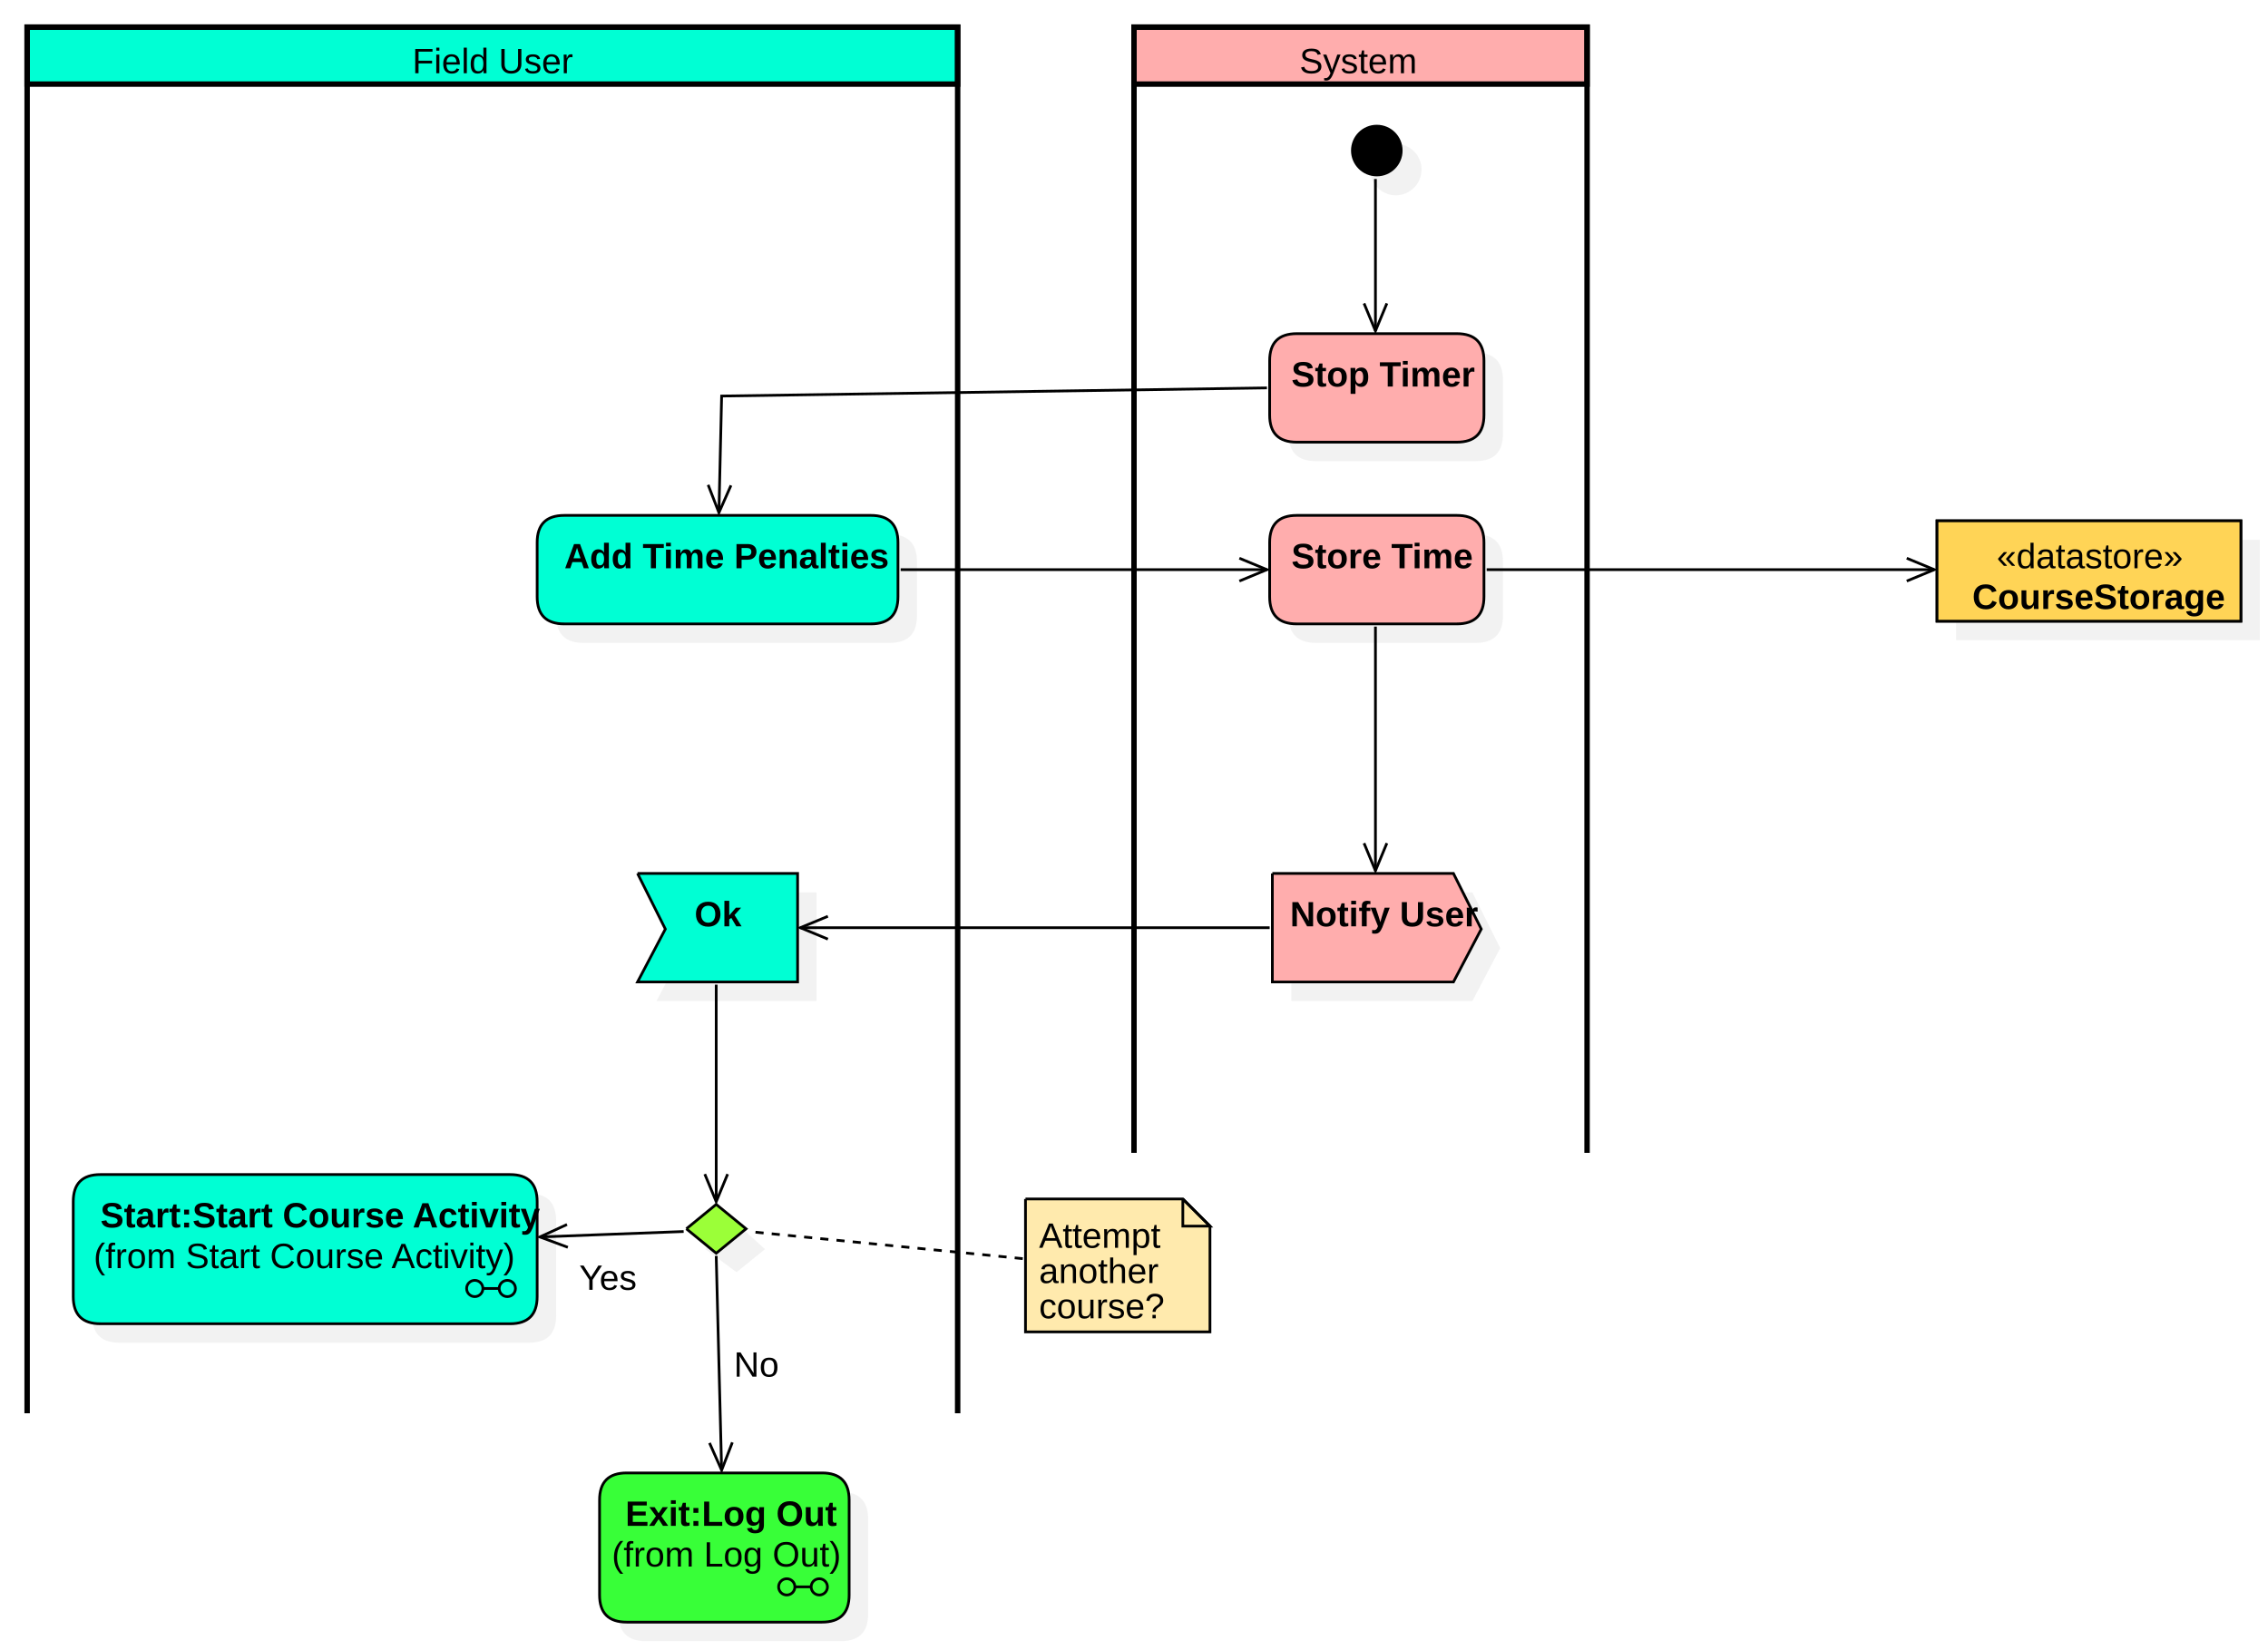
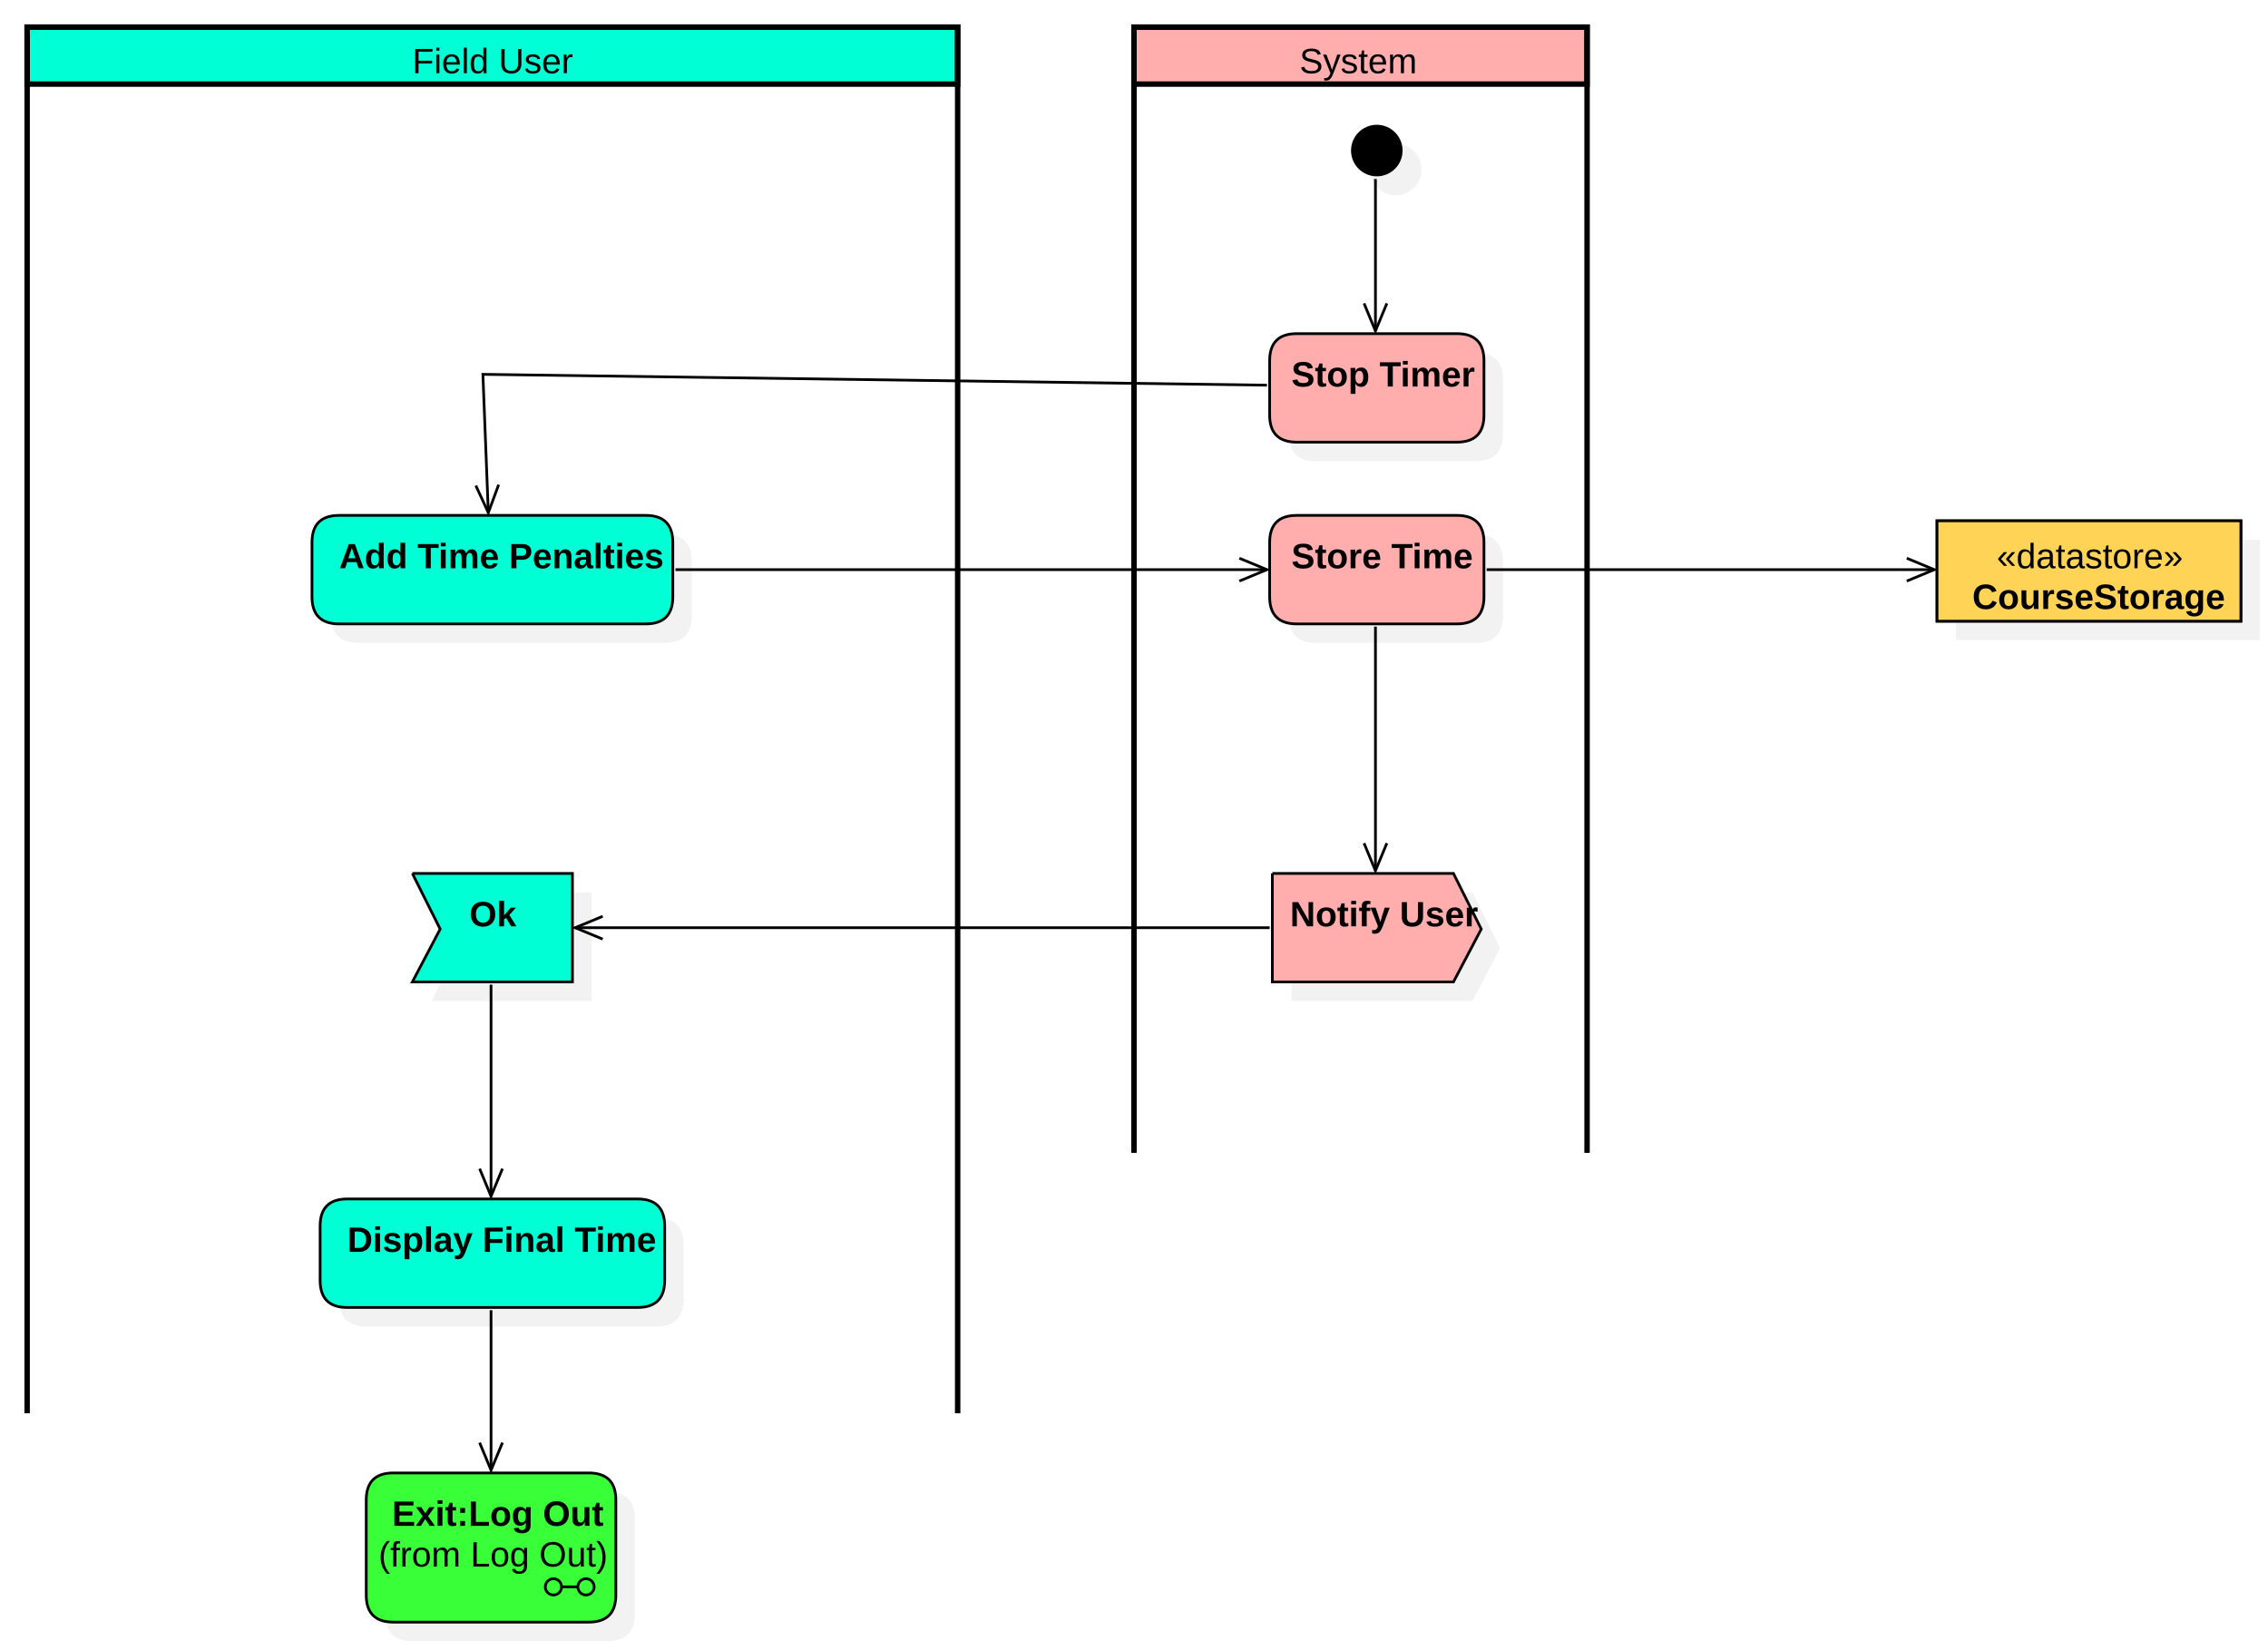
<svg xmlns="http://www.w3.org/2000/svg" version="1.1" width="836" height="608">
  <defs />
  <g>
    <g transform="translate(-54,-70) scale(1,1)">
      <rect fill="#00ffd4" stroke="none" x="64" y="80" width="343" height="21" />
    </g>
    <g transform="translate(-54,-70) scale(1,1)">
      <path fill="none" stroke="#000000" d="M 64 80 L 407 80 L 407 101 L 64 101 L 64 80 Z Z" stroke-miterlimit="10" stroke-width="2" />
    </g>
    <g transform="translate(-54,-70) scale(1,1)">
      <path fill="none" stroke="#000000" d="M 64 591 L 64 80 L 407 80 L 407 591" stroke-miterlimit="10" stroke-width="2" />
    </g>
    <g transform="translate(-54,-70) scale(1,1)">
      <g>
        <path fill="none" stroke="none" />
        <text fill="#000000" stroke="none" font-family="Arial" font-size="13px" font-style="normal" font-weight="normal" text-decoration="none" x="206" y="97">Field User</text>
      </g>
    </g>
    <g transform="translate(-54,-70) scale(1,1)">
      <path fill="#C0C0C0" stroke="none" d="M 559 132.5 C 559 127.253 563.253 123 568.5 123 C 573.747 123 578 127.253 578 132.5 C 578 137.747 573.747 142 568.5 142 C 563.253 142 559 137.747 559 132.5 Z" opacity="0.2" />
    </g>
    <g transform="translate(-54,-70) scale(1,1)">
      <path fill="#000000" stroke="none" d="M 552 125.5 C 552 120.253 556.253 116 561.5 116 C 566.747 116 571 120.253 571 125.5 C 571 130.747 566.747 135 561.5 135 C 556.253 135 552 130.747 552 125.5 Z" />
    </g>
    <g transform="translate(-54,-70) scale(1,1)">
      <path fill="#C0C0C0" stroke="none" d="M 539 200 L 598 200 Q 608 200 608 210 L 608 230 Q 608 240 598 240 L 539 240 Q 529 240 529 230 L 529 210 Q 529 200 539 200 Z" opacity="0.2" />
    </g>
    <g transform="translate(-54,-70) scale(1,1)">
      <path fill="#ffadad" stroke="none" d="M 532 193 L 591 193 Q 601 193 601 203 L 601 223 Q 601 233 591 233 L 532 233 Q 522 233 522 223 L 522 203 Q 522 193 532 193 Z" />
    </g>
    <g transform="translate(-54,-70) scale(1,1)">
      <path fill="none" stroke="#000000" d="M 532 193 L 591 193 Q 601 193 601 203 L 601 223 Q 601 233 591 233 L 532 233 Q 522 233 522 223 L 522 203 Q 522 193 532 193 Z" stroke-miterlimit="10" />
    </g>
    <g transform="translate(-54,-70) scale(1,1)">
      <g>
        <path fill="none" stroke="none" />
        <text fill="#000000" stroke="none" font-family="Arial" font-size="13px" font-style="normal" font-weight="bold" text-decoration="none" x="530" y="212.5">Stop Timer</text>
      </g>
    </g>
    <g transform="translate(-54,-70) scale(1,1)">
-       <path fill="#C0C0C0" stroke="none" d="M 269 267 L 382 267 Q 392 267 392 277 L 392 297 Q 392 307 382 307 L 269 307 Q 259 307 259 297 L 259 277 Q 259 267 269 267 Z" opacity="0.2" />
-     </g>
-     <g transform="translate(-54,-70) scale(1,1)">
-       <path fill="#00ffd4" stroke="none" d="M 262 260 L 375 260 Q 385 260 385 270 L 385 290 Q 385 300 375 300 L 262 300 Q 252 300 252 290 L 252 270 Q 252 260 262 260 Z" />
-     </g>
-     <g transform="translate(-54,-70) scale(1,1)">
-       <path fill="none" stroke="#000000" d="M 262 260 L 375 260 Q 385 260 385 270 L 385 290 Q 385 300 375 300 L 262 300 Q 252 300 252 290 L 252 270 Q 252 260 262 260 Z" stroke-miterlimit="10" />
-     </g>
-     <g transform="translate(-54,-70) scale(1,1)">
-       <g>
-         <path fill="none" stroke="none" />
-         <text fill="#000000" stroke="none" font-family="Arial" font-size="13px" font-style="normal" font-weight="bold" text-decoration="none" x="262" y="279.5">Add Time Penalties</text>
+       <path fill="#C0C0C0" stroke="none" d="M 186 267 L 299 267 Q 309 267 309 277 L 309 297 Q 309 307 299 307 L 186 307 Q 176 307 176 297 L 176 277 Q 176 267 186 267 Z" opacity="0.2" />
+     </g>
+     <g transform="translate(-54,-70) scale(1,1)">
+       <path fill="#00ffd4" stroke="none" d="M 179 260 L 292 260 Q 302 260 302 270 L 302 290 Q 302 300 292 300 L 179 300 Q 169 300 169 290 L 169 270 Q 169 260 179 260 Z" />
+     </g>
+     <g transform="translate(-54,-70) scale(1,1)">
+       <path fill="none" stroke="#000000" d="M 179 260 L 292 260 Q 302 260 302 270 L 302 290 Q 302 300 292 300 L 179 300 Q 169 300 169 290 L 169 270 Q 169 260 179 260 Z" stroke-miterlimit="10" />
+     </g>
+     <g transform="translate(-54,-70) scale(1,1)">
+       <g>
+         <path fill="none" stroke="none" />
+         <text fill="#000000" stroke="none" font-family="Arial" font-size="13px" font-style="normal" font-weight="bold" text-decoration="none" x="179" y="279.5">Add Time Penalties</text>
      </g>
    </g>
    <g transform="translate(-54,-70) scale(1,1)">
      <path fill="#C0C0C0" stroke="none" d="M 539 267 L 598 267 Q 608 267 608 277 L 608 297 Q 608 307 598 307 L 539 307 Q 529 307 529 297 L 529 277 Q 529 267 539 267 Z" opacity="0.2" />
    </g>
    <g transform="translate(-54,-70) scale(1,1)">
      <path fill="#ffadad" stroke="none" d="M 532 260 L 591 260 Q 601 260 601 270 L 601 290 Q 601 300 591 300 L 532 300 Q 522 300 522 290 L 522 270 Q 522 260 532 260 Z" />
    </g>
    <g transform="translate(-54,-70) scale(1,1)">
      <path fill="none" stroke="#000000" d="M 532 260 L 591 260 Q 601 260 601 270 L 601 290 Q 601 300 591 300 L 532 300 Q 522 300 522 290 L 522 270 Q 522 260 532 260 Z" stroke-miterlimit="10" />
    </g>
    <g transform="translate(-54,-70) scale(1,1)">
      <g>
        <path fill="none" stroke="none" />
        <text fill="#000000" stroke="none" font-family="Arial" font-size="13px" font-style="normal" font-weight="bold" text-decoration="none" x="530" y="279.5">Store Time</text>
      </g>
    </g>
    <g transform="translate(-54,-70) scale(1,1)">
      <rect fill="#C0C0C0" stroke="none" x="775" y="269" width="112" height="37" opacity="0.2" />
    </g>
    <g transform="translate(-54,-70) scale(1,1)">
      <rect fill="#ffd456" stroke="none" x="768" y="262" width="112" height="37" />
    </g>
    <g transform="translate(-54,-70) scale(1,1)">
      <path fill="none" stroke="#000000" d="M 768 262 L 880 262 L 880 299 L 768 299 L 768 262 Z Z" stroke-miterlimit="10" />
    </g>
    <g transform="translate(-54,-70) scale(1,1)">
      <rect fill="#ffd456" stroke="none" x="768" y="262" width="112" height="37" />
    </g>
    <g transform="translate(-54,-70) scale(1,1)">
      <path fill="none" stroke="#000000" d="M 768 262 L 880 262 L 880 299 L 768 299 L 768 262 Z Z" stroke-miterlimit="10" />
    </g>
    <g transform="translate(-54,-70) scale(1,1)">
      <g>
        <path fill="none" stroke="none" />
        <text fill="#000000" stroke="none" font-family="Arial" font-size="13px" font-style="normal" font-weight="normal" text-decoration="none" x="790" y="279.5">«datastore»</text>
      </g>
    </g>
    <g transform="translate(-54,-70) scale(1,1)">
      <g>
        <path fill="none" stroke="none" />
        <text fill="#000000" stroke="none" font-family="Arial" font-size="13px" font-style="normal" font-weight="bold" text-decoration="none" x="781" y="294.5">CourseStorage</text>
      </g>
    </g>
    <g transform="translate(-54,-70) scale(1,1)">
-       <path fill="#C0C0C0" stroke="none" d="M 296 399 L 355 399 L 355 439 L 296 439 L 306.25 419.5" opacity="0.2" />
-     </g>
-     <g transform="translate(-54,-70) scale(1,1)">
-       <path fill="#00ffd4" stroke="none" d="M 289 392 L 348 392 L 348 432 L 289 432 L 299.25 412.5" />
-     </g>
-     <g transform="translate(-54,-70) scale(1,1)">
-       <path fill="none" stroke="#000000" d="M 289 392 L 348 392 L 348 432 L 289 432 L 299.25 412.5 L 289 392" stroke-miterlimit="10" />
-     </g>
-     <g transform="translate(-54,-70) scale(1,1)">
-       <g>
-         <path fill="none" stroke="none" />
-         <text fill="#000000" stroke="none" font-family="Arial" font-size="13px" font-style="normal" font-weight="bold" text-decoration="none" x="310" y="411.5">Ok</text>
-       </g>
-     </g>
-     <g transform="translate(-54,-70) scale(1,1)">
-       <path fill="#C0C0C0" stroke="none" d="M 314 530.5 L 325.5 521 L 336 530.5 L 325.5 539 L 314 530.5" opacity="0.2" />
-     </g>
-     <g transform="translate(-54,-70) scale(1,1)">
-       <path fill="#9bff38" stroke="none" d="M 307 523 L 318 514 L 329 523 L 318 532 L 307 523" />
-     </g>
-     <g transform="translate(-54,-70) scale(1,1)">
-       <path fill="none" stroke="#000000" d="M 307 523 L 318 514 L 329 523 L 318 532 L 307 523 L 307 523" stroke-miterlimit="10" />
-     </g>
-     <g transform="translate(-54,-70) scale(1,1)">
-       <path fill="#C0C0C0" stroke="none" d="M 98 510 L 249 510 Q 259 510 259 520 L 259 555 Q 259 565 249 565 L 98 565 Q 88 565 88 555 L 88 520 Q 88 510 98 510 Z" opacity="0.2" />
-     </g>
-     <g transform="translate(-54,-70) scale(1,1)">
-       <path fill="#00ffd4" stroke="none" d="M 91 503 L 242 503 Q 252 503 252 513 L 252 548 Q 252 558 242 558 L 91 558 Q 81 558 81 548 L 81 513 Q 81 503 91 503 Z" />
-     </g>
-     <g transform="translate(-54,-70) scale(1,1)">
-       <path fill="none" stroke="#000000" d="M 91 503 L 242 503 Q 252 503 252 513 L 252 548 Q 252 558 242 558 L 91 558 Q 81 558 81 548 L 81 513 Q 81 503 91 503 Z" stroke-miterlimit="10" />
-     </g>
-     <g transform="translate(-54,-70) scale(1,1)">
-       <path fill="none" stroke="#000000" d="M 226 545 C 226 543.343 227.343 542 229 542 C 230.657 542 232 543.343 232 545 C 232 546.657 230.657 548 229 548 C 227.343 548 226 546.657 226 545 Z" stroke-miterlimit="10" />
-     </g>
-     <g transform="translate(-54,-70) scale(1,1)">
-       <path fill="none" stroke="#000000" d="M 232 545 L 238 545" stroke-miterlimit="10" />
-     </g>
-     <g transform="translate(-54,-70) scale(1,1)">
-       <path fill="none" stroke="#000000" d="M 238 545 C 238 543.343 239.343 542 241 542 C 242.657 542 244 543.343 244 545 C 244 546.657 242.657 548 241 548 C 239.343 548 238 546.657 238 545 Z" stroke-miterlimit="10" />
-     </g>
-     <g transform="translate(-54,-70) scale(1,1)">
-       <g>
-         <path fill="none" stroke="none" />
-         <text fill="#000000" stroke="none" font-family="Arial" font-size="13px" font-style="normal" font-weight="bold" text-decoration="none" x="91" y="522.5">Start:Start Course Activity</text>
-       </g>
-     </g>
-     <g transform="translate(-54,-70) scale(1,1)">
-       <g>
-         <path fill="none" stroke="none" />
-         <text fill="#000000" stroke="none" font-family="Arial" font-size="13px" font-style="normal" font-weight="normal" text-decoration="none" x="88.5" y="537.5">(from Start Course Activity)</text>
-       </g>
-     </g>
-     <g transform="translate(-54,-70) scale(1,1)">
-       <path fill="#C0C0C0" stroke="none" d="M 292 620 L 364 620 Q 374 620 374 630 L 374 665 Q 374 675 364 675 L 292 675 Q 282 675 282 665 L 282 630 Q 282 620 292 620 Z" opacity="0.2" />
-     </g>
-     <g transform="translate(-54,-70) scale(1,1)">
-       <path fill="#38ff38" stroke="none" d="M 285 613 L 357 613 Q 367 613 367 623 L 367 658 Q 367 668 357 668 L 285 668 Q 275 668 275 658 L 275 623 Q 275 613 285 613 Z" />
-     </g>
-     <g transform="translate(-54,-70) scale(1,1)">
-       <path fill="none" stroke="#000000" d="M 285 613 L 357 613 Q 367 613 367 623 L 367 658 Q 367 668 357 668 L 285 668 Q 275 668 275 658 L 275 623 Q 275 613 285 613 Z" stroke-miterlimit="10" />
-     </g>
-     <g transform="translate(-54,-70) scale(1,1)">
-       <path fill="none" stroke="#000000" d="M 341 655 C 341 653.343 342.343 652 344 652 C 345.657 652 347 653.343 347 655 C 347 656.657 345.657 658 344 658 C 342.343 658 341 656.657 341 655 Z" stroke-miterlimit="10" />
-     </g>
-     <g transform="translate(-54,-70) scale(1,1)">
-       <path fill="none" stroke="#000000" d="M 347 655 L 353 655" stroke-miterlimit="10" />
-     </g>
-     <g transform="translate(-54,-70) scale(1,1)">
-       <path fill="none" stroke="#000000" d="M 353 655 C 353 653.343 354.343 652 356 652 C 357.657 652 359 653.343 359 655 C 359 656.657 357.657 658 356 658 C 354.343 658 353 656.657 353 655 Z" stroke-miterlimit="10" />
-     </g>
-     <g transform="translate(-54,-70) scale(1,1)">
-       <g>
-         <path fill="none" stroke="none" />
-         <text fill="#000000" stroke="none" font-family="Arial" font-size="13px" font-style="normal" font-weight="bold" text-decoration="none" x="284.5" y="632.5">Exit:Log Out</text>
-       </g>
-     </g>
-     <g transform="translate(-54,-70) scale(1,1)">
-       <g>
-         <path fill="none" stroke="none" />
-         <text fill="#000000" stroke="none" font-family="Arial" font-size="13px" font-style="normal" font-weight="normal" text-decoration="none" x="279.5" y="647.5">(from Log Out)</text>
+       <path fill="#C0C0C0" stroke="none" d="M 213 399 L 272 399 L 272 439 L 213 439 L 223.25 419.5" opacity="0.2" />
+     </g>
+     <g transform="translate(-54,-70) scale(1,1)">
+       <path fill="#00ffd4" stroke="none" d="M 206 392 L 265 392 L 265 432 L 206 432 L 216.25 412.5" />
+     </g>
+     <g transform="translate(-54,-70) scale(1,1)">
+       <path fill="none" stroke="#000000" d="M 206 392 L 265 392 L 265 432 L 206 432 L 216.25 412.5 L 206 392" stroke-miterlimit="10" />
+     </g>
+     <g transform="translate(-54,-70) scale(1,1)">
+       <g>
+         <path fill="none" stroke="none" />
+         <text fill="#000000" stroke="none" font-family="Arial" font-size="13px" font-style="normal" font-weight="bold" text-decoration="none" x="227" y="411.5">Ok</text>
+       </g>
+     </g>
+     <g transform="translate(-54,-70) scale(1,1)">
+       <path fill="#C0C0C0" stroke="none" d="M 206 620 L 278 620 Q 288 620 288 630 L 288 665 Q 288 675 278 675 L 206 675 Q 196 675 196 665 L 196 630 Q 196 620 206 620 Z" opacity="0.2" />
+     </g>
+     <g transform="translate(-54,-70) scale(1,1)">
+       <path fill="#38ff38" stroke="none" d="M 199 613 L 271 613 Q 281 613 281 623 L 281 658 Q 281 668 271 668 L 199 668 Q 189 668 189 658 L 189 623 Q 189 613 199 613 Z" />
+     </g>
+     <g transform="translate(-54,-70) scale(1,1)">
+       <path fill="none" stroke="#000000" d="M 199 613 L 271 613 Q 281 613 281 623 L 281 658 Q 281 668 271 668 L 199 668 Q 189 668 189 658 L 189 623 Q 189 613 199 613 Z" stroke-miterlimit="10" />
+     </g>
+     <g transform="translate(-54,-70) scale(1,1)">
+       <path fill="none" stroke="#000000" d="M 255 655 C 255 653.343 256.343 652 258 652 C 259.657 652 261 653.343 261 655 C 261 656.657 259.657 658 258 658 C 256.343 658 255 656.657 255 655 Z" stroke-miterlimit="10" />
+     </g>
+     <g transform="translate(-54,-70) scale(1,1)">
+       <path fill="none" stroke="#000000" d="M 261 655 L 267 655" stroke-miterlimit="10" />
+     </g>
+     <g transform="translate(-54,-70) scale(1,1)">
+       <path fill="none" stroke="#000000" d="M 267 655 C 267 653.343 268.343 652 270 652 C 271.657 652 273 653.343 273 655 C 273 656.657 271.657 658 270 658 C 268.343 658 267 656.657 267 655 Z" stroke-miterlimit="10" />
+     </g>
+     <g transform="translate(-54,-70) scale(1,1)">
+       <g>
+         <path fill="none" stroke="none" />
+         <text fill="#000000" stroke="none" font-family="Arial" font-size="13px" font-style="normal" font-weight="bold" text-decoration="none" x="198.5" y="632.5">Exit:Log Out</text>
+       </g>
+     </g>
+     <g transform="translate(-54,-70) scale(1,1)">
+       <g>
+         <path fill="none" stroke="none" />
+         <text fill="#000000" stroke="none" font-family="Arial" font-size="13px" font-style="normal" font-weight="normal" text-decoration="none" x="193.5" y="647.5">(from Log Out)</text>
      </g>
    </g>
    <g transform="translate(-54,-70) scale(1,1)">
      <path fill="none" stroke="#000000" d="M 561 136 L 561 192" stroke-miterlimit="10" />
    </g>
    <g transform="translate(-54,-70) scale(1,1)">
      <path fill="none" stroke="#000000" d="M 556.79 181.837 L 561 192 L 565.21 181.837" stroke-miterlimit="10" />
    </g>
    <g transform="translate(-54,-70) scale(1,1)">
      <path fill="none" stroke="#000000" d="M 602 280 L 767 280" stroke-miterlimit="10" />
    </g>
    <g transform="translate(-54,-70) scale(1,1)">
      <path fill="none" stroke="#000000" d="M 756.837 284.21 L 767 280 L 756.837 275.79" stroke-miterlimit="10" />
    </g>
    <g transform="translate(-54,-70) scale(1,1)">
-       <path fill="none" stroke="#000000" d="M 521 213 L 320 216 L 319 259" stroke-miterlimit="10" />
-     </g>
-     <g transform="translate(-54,-70) scale(1,1)">
-       <path fill="none" stroke="#000000" d="M 315.028 248.742 L 319 259 L 323.445 248.938" stroke-miterlimit="10" />
-     </g>
-     <g transform="translate(-54,-70) scale(1,1)">
-       <path fill="none" stroke="#000000" d="M 386 280 L 521 280" stroke-miterlimit="10" />
+       <path fill="none" stroke="#000000" d="M 521 212 L 232 208 L 234 259" stroke-miterlimit="10" />
+     </g>
+     <g transform="translate(-54,-70) scale(1,1)">
+       <path fill="none" stroke="#000000" d="M 229.395 249.01 L 234 259 L 237.808 248.68" stroke-miterlimit="10" />
+     </g>
+     <g transform="translate(-54,-70) scale(1,1)">
+       <path fill="none" stroke="#000000" d="M 303 280 L 521 280" stroke-miterlimit="10" />
    </g>
    <g transform="translate(-54,-70) scale(1,1)">
      <path fill="none" stroke="#000000" d="M 510.837 284.21 L 521 280 L 510.837 275.79" stroke-miterlimit="10" />
    </g>
    <g transform="translate(-54,-70) scale(1,1)">
-       <path fill="none" stroke="#000000" d="M 318 433 L 318 513" stroke-miterlimit="10" />
-     </g>
-     <g transform="translate(-54,-70) scale(1,1)">
-       <path fill="none" stroke="#000000" d="M 313.79 502.837 L 318 513 L 322.21 502.837" stroke-miterlimit="10" />
-     </g>
-     <g transform="translate(-54,-70) scale(1,1)">
-       <path fill="none" stroke="#000000" d="M 306 524 L 253 526" stroke-miterlimit="10" />
-     </g>
-     <g transform="translate(-54,-70) scale(1,1)">
-       <path fill="none" stroke="#000000" d="M 262.997 521.41 L 253 526 L 263.314 529.823" stroke-miterlimit="10" />
-     </g>
-     <g transform="translate(-54,-70) scale(1,1)">
-       <g>
-         <path fill="none" stroke="none" />
-         <text fill="#000000" stroke="none" font-family="Arial" font-size="13px" font-style="normal" font-weight="normal" text-decoration="none" x="267.5" y="545.5">Yes</text>
-       </g>
-     </g>
-     <g transform="translate(-54,-70) scale(1,1)">
-       <path fill="none" stroke="#000000" d="M 318 533 L 320 612" stroke-miterlimit="10" />
-     </g>
-     <g transform="translate(-54,-70) scale(1,1)">
-       <path fill="none" stroke="#000000" d="M 315.535 601.947 L 320 612 L 323.951 601.734" stroke-miterlimit="10" />
-     </g>
-     <g transform="translate(-54,-70) scale(1,1)">
-       <g>
-         <path fill="none" stroke="none" />
-         <text fill="#000000" stroke="none" font-family="Arial" font-size="13px" font-style="normal" font-weight="normal" text-decoration="none" x="324.5" y="577.5">No</text>
-       </g>
-     </g>
-     <g transform="translate(-54,-70) scale(1,1)">
-       <path fill="#ffeaad" stroke="none" d="M 432 512 L 490 512 L 500 522 L 500 561 L 432 561 L 432 512" />
-     </g>
-     <g transform="translate(-54,-70) scale(1,1)">
-       <path fill="none" stroke="#000000" d="M 432 512 L 490 512 L 500 522 L 500 561 L 432 561 L 432 512 L 432 512" stroke-miterlimit="10" />
-     </g>
-     <g transform="translate(-54,-70) scale(1,1)">
-       <path fill="none" stroke="#000000" d="M 490 512 L 490 522 L 500 522 L 490 512" stroke-miterlimit="10" />
-     </g>
-     <g transform="translate(-54,-70) scale(1,1)">
-       <g>
-         <path fill="none" stroke="none" />
-         <text fill="#000000" stroke="none" font-family="Arial" font-size="13px" font-style="normal" font-weight="normal" text-decoration="none" x="437" y="530">Attempt</text>
-         <text fill="#000000" stroke="none" font-family="Arial" font-size="13px" font-style="normal" font-weight="normal" text-decoration="none" x="437" y="543">another</text>
-         <text fill="#000000" stroke="none" font-family="Arial" font-size="13px" font-style="normal" font-weight="normal" text-decoration="none" x="437" y="556">course?</text>
-       </g>
-     </g>
-     <g transform="translate(-54,-70) scale(1,1)">
-       <path fill="none" stroke="#000000" d="M 431 534 L 330 524" stroke-miterlimit="10" stroke-dasharray="3" />
-     </g>
-     <g transform="translate(-54,-70) scale(1,1)">
      <path fill="#C0C0C0" stroke="none" d="M 530 399 L 530 439 L 596.75 439 L 607 419.5 L 596.75 399" opacity="0.2" />
    </g>
    <g transform="translate(-54,-70) scale(1,1)">
      <path fill="#ffadad" stroke="none" d="M 523 392 L 523 432 L 589.75 432 L 600 412.5 L 589.75 392" />
    </g>
    <g transform="translate(-54,-70) scale(1,1)">
      <path fill="none" stroke="#000000" d="M 523 392 L 523 432 L 589.75 432 L 600 412.5 L 589.75 392 L 523 392" stroke-miterlimit="10" />
    </g>
    <g transform="translate(-54,-70) scale(1,1)">
      <g>
        <path fill="none" stroke="none" />
        <text fill="#000000" stroke="none" font-family="Arial" font-size="13px" font-style="normal" font-weight="bold" text-decoration="none" x="529.5" y="411.5">Notify User</text>
      </g>
    </g>
    <g transform="translate(-54,-70) scale(1,1)">
      <path fill="none" stroke="#000000" d="M 561 301 L 561 391" stroke-miterlimit="10" />
    </g>
    <g transform="translate(-54,-70) scale(1,1)">
      <path fill="none" stroke="#000000" d="M 556.79 380.837 L 561 391 L 565.21 380.837" stroke-miterlimit="10" />
    </g>
    <g transform="translate(-54,-70) scale(1,1)">
-       <path fill="none" stroke="#000000" d="M 522 412 L 349 412" stroke-miterlimit="10" />
-     </g>
-     <g transform="translate(-54,-70) scale(1,1)">
-       <path fill="none" stroke="#000000" d="M 359.163 407.79 L 349 412 L 359.163 416.21" stroke-miterlimit="10" />
+       <path fill="none" stroke="#000000" d="M 522 412 L 266 412" stroke-miterlimit="10" />
+     </g>
+     <g transform="translate(-54,-70) scale(1,1)">
+       <path fill="none" stroke="#000000" d="M 276.163 407.79 L 266 412 L 276.163 416.21" stroke-miterlimit="10" />
    </g>
    <g transform="translate(-54,-70) scale(1,1)">
      <rect fill="#ffadad" stroke="none" x="472" y="80" width="167" height="21" />
    </g>
    <g transform="translate(-54,-70) scale(1,1)">
      <path fill="none" stroke="#000000" d="M 472 80 L 639 80 L 639 101 L 472 101 L 472 80 Z Z" stroke-miterlimit="10" stroke-width="2" />
    </g>
    <g transform="translate(-54,-70) scale(1,1)">
      <path fill="none" stroke="#000000" d="M 472 495 L 472 80 L 639 80 L 639 495" stroke-miterlimit="10" stroke-width="2" />
    </g>
    <g transform="translate(-54,-70) scale(1,1)">
      <g>
        <path fill="none" stroke="none" />
        <text fill="#000000" stroke="none" font-family="Arial" font-size="13px" font-style="normal" font-weight="normal" text-decoration="none" x="533" y="97">System</text>
      </g>
+     </g>
+     <g transform="translate(-54,-70) scale(1,1)">
+       <path fill="#C0C0C0" stroke="none" d="M 189 519 L 296 519 Q 306 519 306 529 L 306 549 Q 306 559 296 559 L 189 559 Q 179 559 179 549 L 179 529 Q 179 519 189 519 Z" opacity="0.2" />
+     </g>
+     <g transform="translate(-54,-70) scale(1,1)">
+       <path fill="#00ffd4" stroke="none" d="M 182 512 L 289 512 Q 299 512 299 522 L 299 542 Q 299 552 289 552 L 182 552 Q 172 552 172 542 L 172 522 Q 172 512 182 512 Z" />
+     </g>
+     <g transform="translate(-54,-70) scale(1,1)">
+       <path fill="none" stroke="#000000" d="M 182 512 L 289 512 Q 299 512 299 522 L 299 542 Q 299 552 289 552 L 182 552 Q 172 552 172 542 L 172 522 Q 172 512 182 512 Z" stroke-miterlimit="10" />
+     </g>
+     <g transform="translate(-54,-70) scale(1,1)">
+       <g>
+         <path fill="none" stroke="none" />
+         <text fill="#000000" stroke="none" font-family="Arial" font-size="13px" font-style="normal" font-weight="bold" text-decoration="none" x="182" y="531.5">Display Final Time</text>
+       </g>
+     </g>
+     <g transform="translate(-54,-70) scale(1,1)">
+       <path fill="none" stroke="#000000" d="M 235 433 L 235 511" stroke-miterlimit="10" />
+     </g>
+     <g transform="translate(-54,-70) scale(1,1)">
+       <path fill="none" stroke="#000000" d="M 230.79 500.837 L 235 511 L 239.21 500.837" stroke-miterlimit="10" />
+     </g>
+     <g transform="translate(-54,-70) scale(1,1)">
+       <path fill="none" stroke="#000000" d="M 235 553 L 235 612" stroke-miterlimit="10" />
+     </g>
+     <g transform="translate(-54,-70) scale(1,1)">
+       <path fill="none" stroke="#000000" d="M 230.79 601.837 L 235 612 L 239.21 601.837" stroke-miterlimit="10" />
    </g>
  </g>
</svg>
